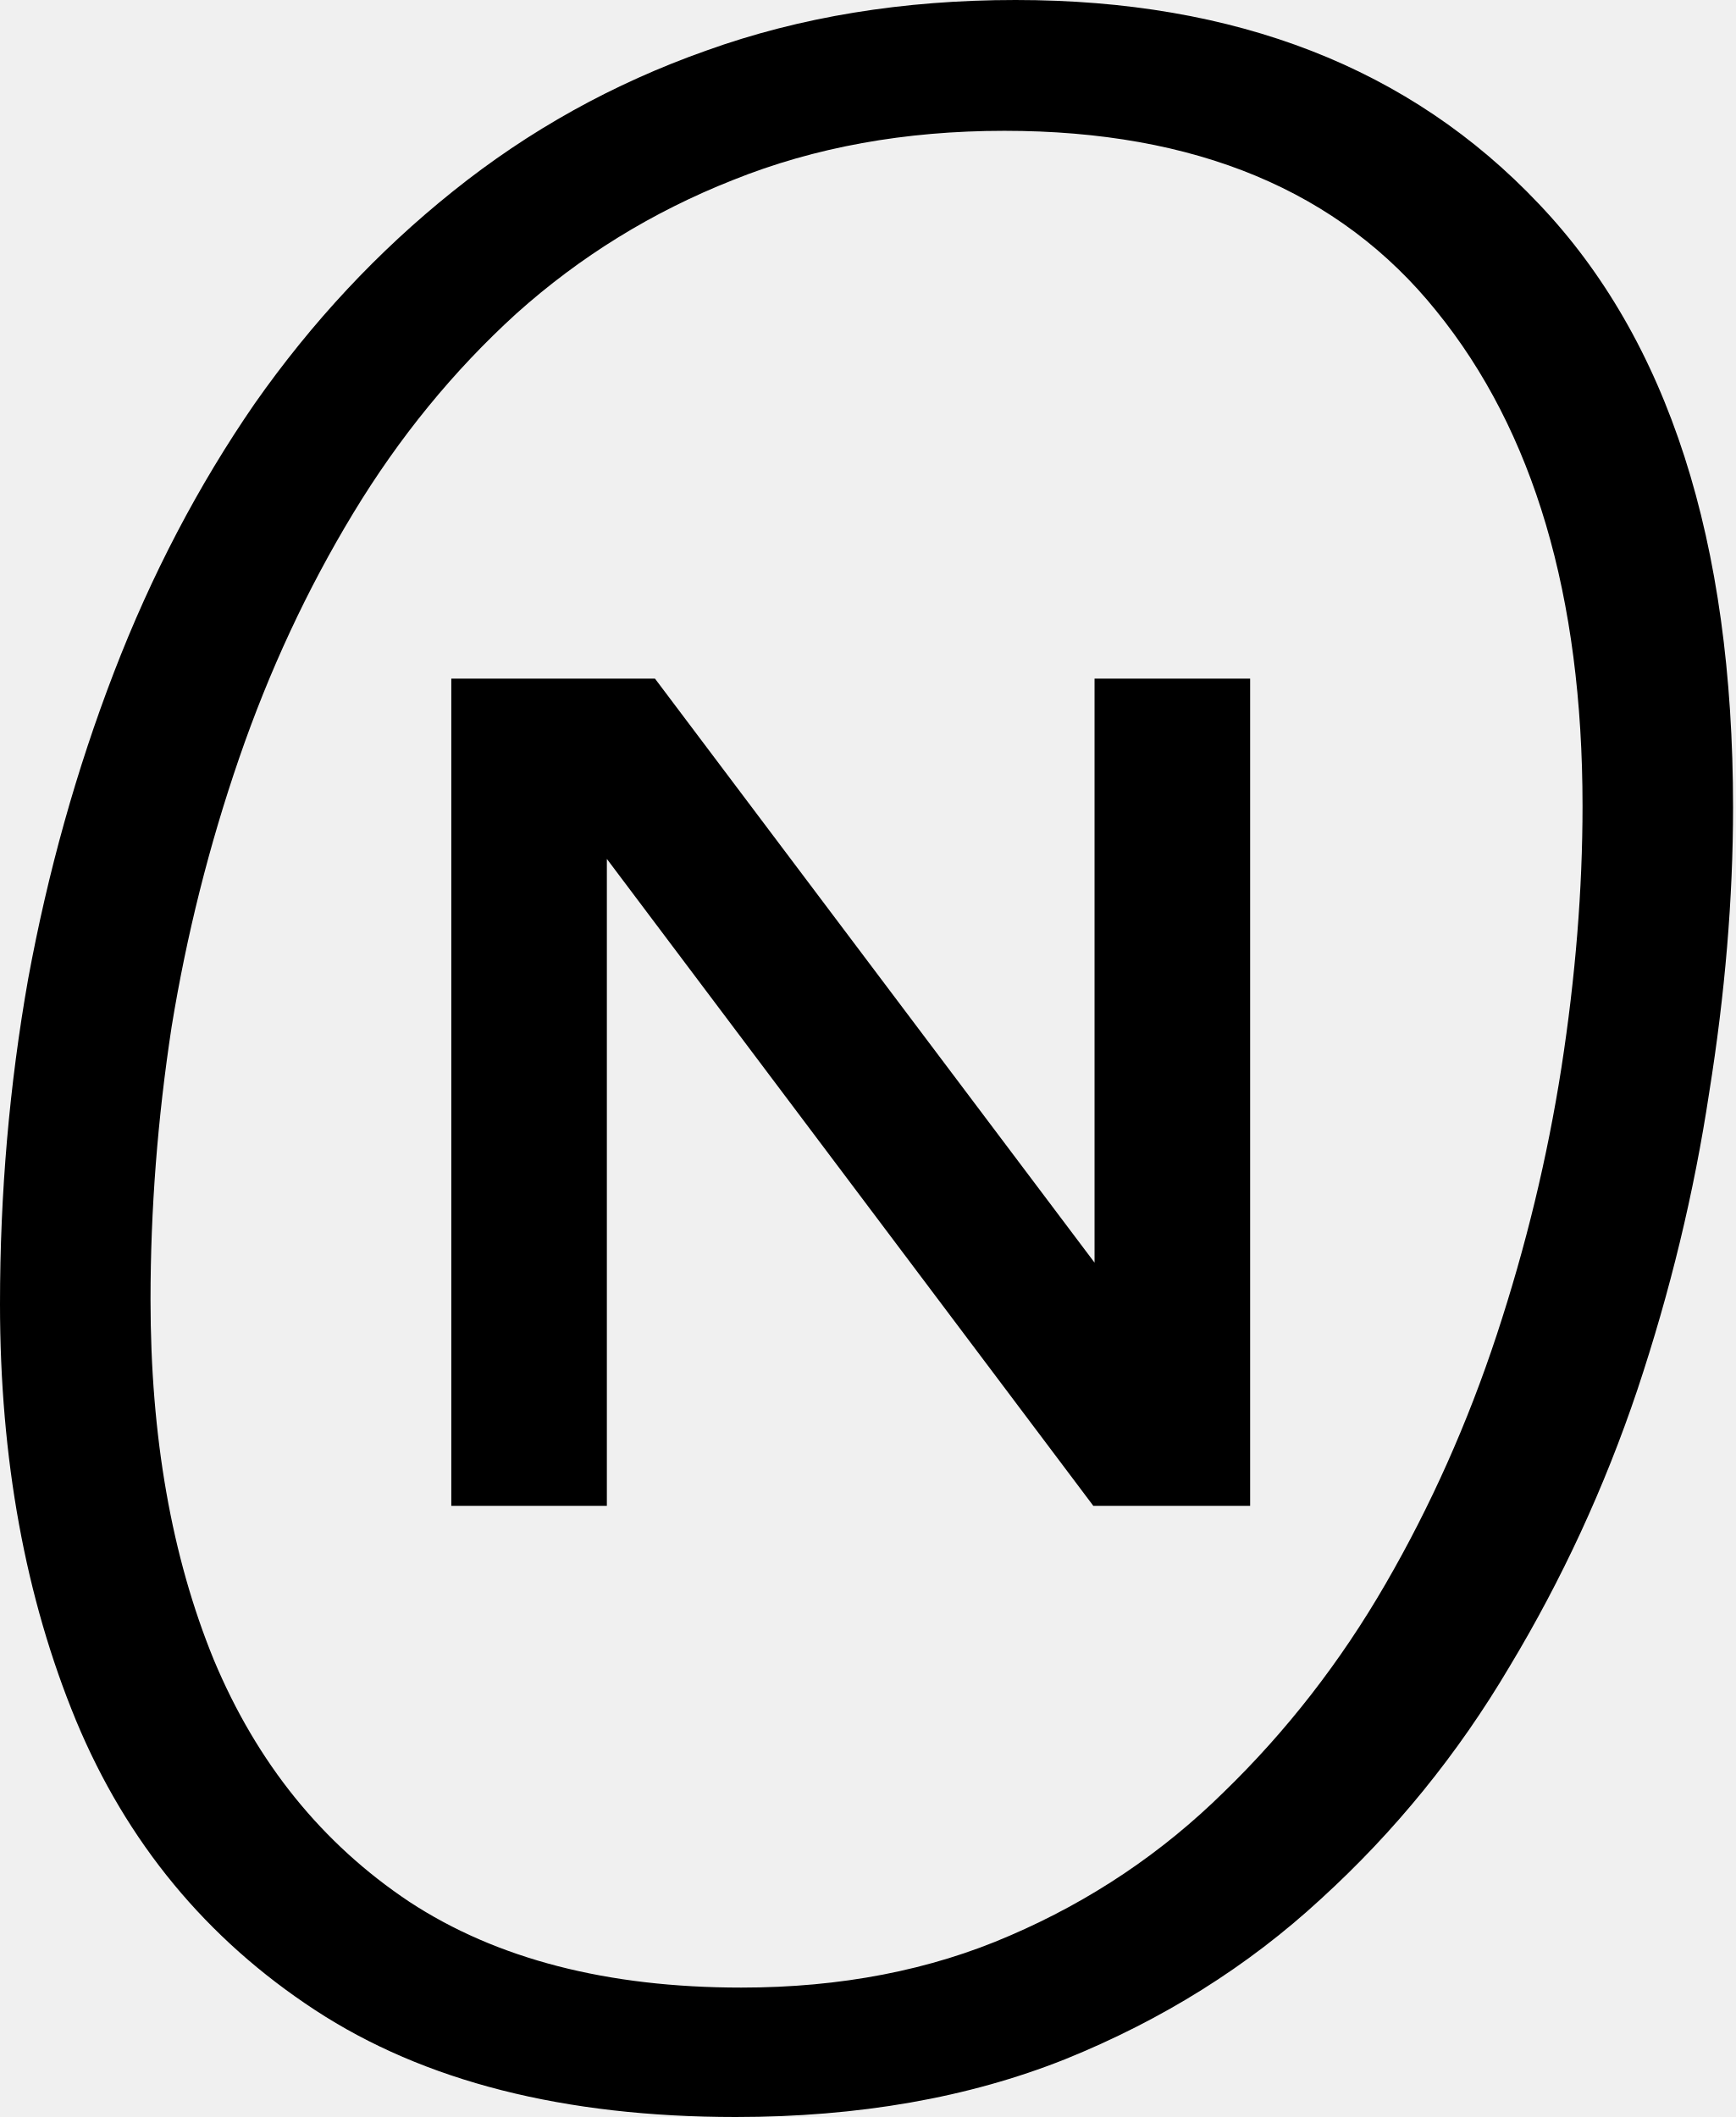
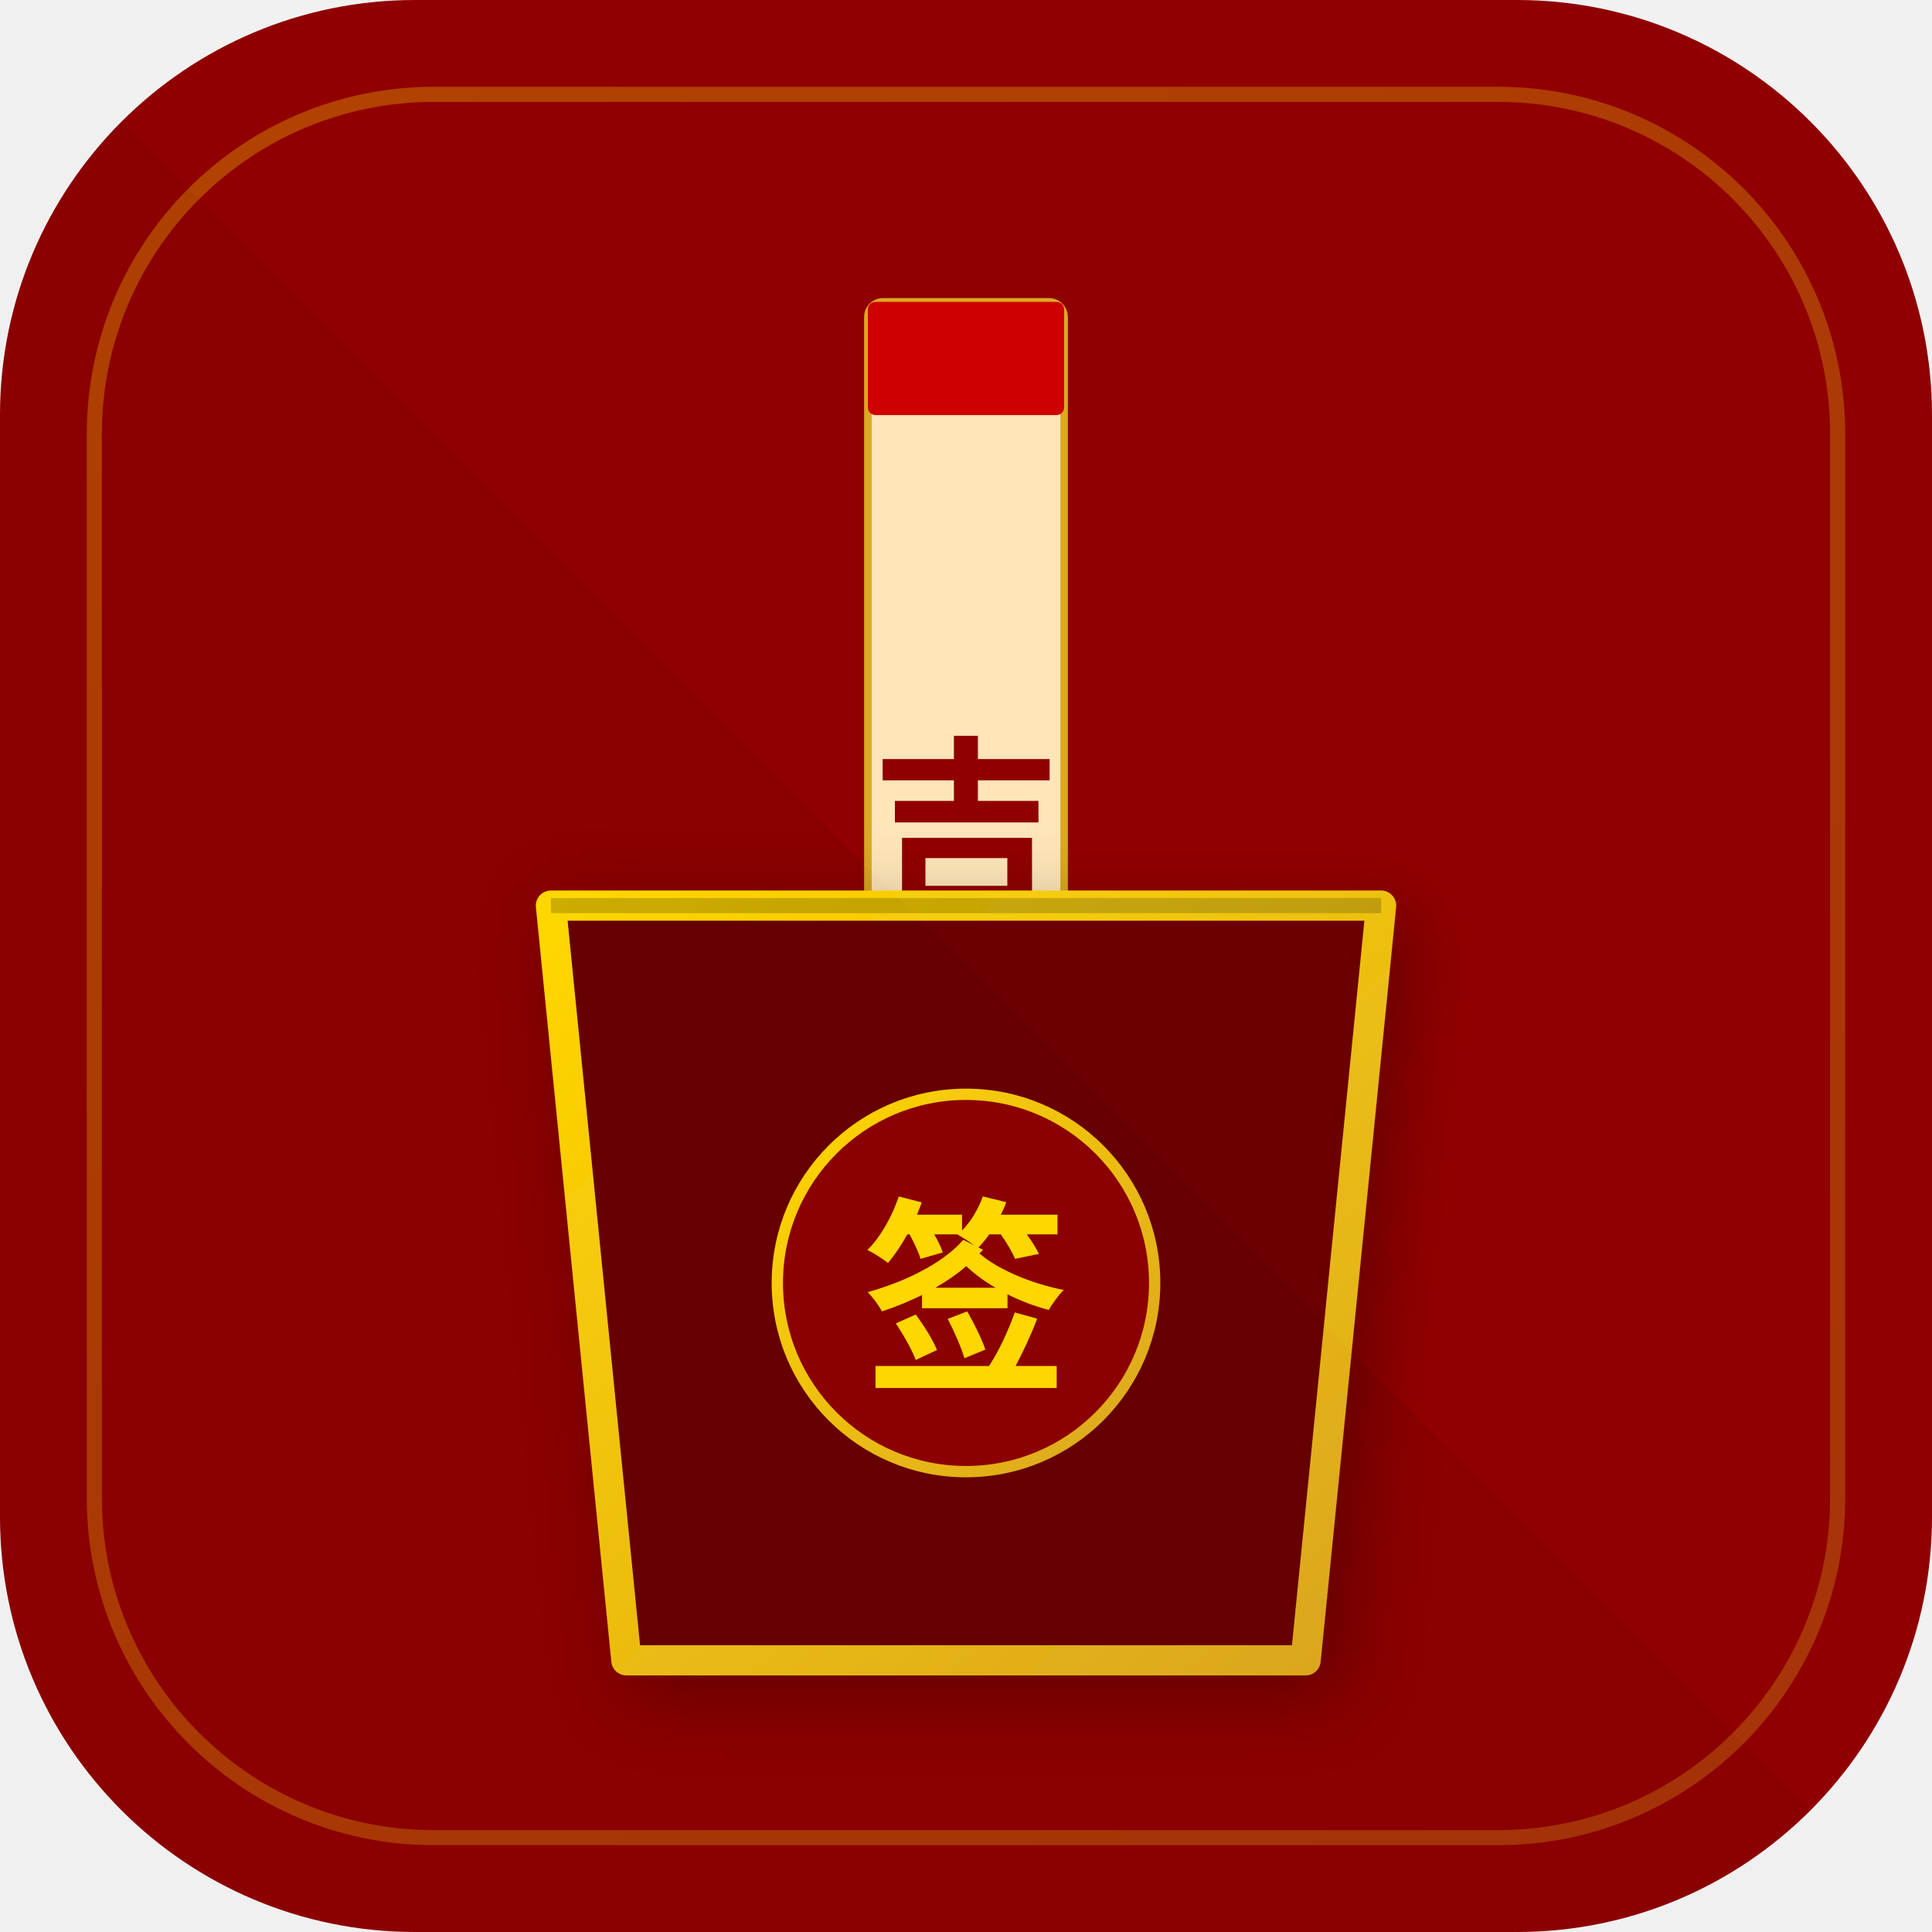
- <svg xmlns="http://www.w3.org/2000/svg" width="82" height="100" viewBox="0 0 82 100" fill="none">
-   <path d="M34.751 100C26.645 100 20.022 98.317 14.884 94.95C9.745 91.584 5.98 87.021 3.588 81.263C1.196 75.46 0 68.904 0 61.595C0 56.368 0.443 51.251 1.329 46.246C2.259 41.196 3.61 36.368 5.382 31.761C7.154 27.154 9.369 22.924 12.027 19.07C14.729 15.216 17.852 11.871 21.395 9.037C24.983 6.157 28.97 3.942 33.355 2.392C37.785 0.797 42.658 0 47.973 0C58.383 0 66.622 3.212 72.691 9.635C78.804 16.058 81.861 25.559 81.861 38.139C81.861 42.436 81.484 46.932 80.731 51.628C80.022 56.323 78.893 60.997 77.342 65.648C75.792 70.255 73.776 74.618 71.296 78.737C68.859 82.857 65.891 86.512 62.392 89.701C58.937 92.89 54.906 95.415 50.299 97.276C45.736 99.092 40.554 100 34.751 100ZM35.017 93.887C39.712 93.887 43.942 93.068 47.708 91.429C51.517 89.79 54.884 87.53 57.807 84.651C60.775 81.772 63.322 78.494 65.448 74.817C67.575 71.141 69.325 67.22 70.698 63.056C72.071 58.893 73.09 54.684 73.754 50.432C74.419 46.135 74.751 42.016 74.751 38.073C74.751 28.151 72.447 20.354 67.841 14.684C63.278 9.014 56.478 6.179 47.442 6.179C42.746 6.179 38.472 6.955 34.618 8.505C30.808 10.011 27.398 12.115 24.385 14.817C21.418 17.519 18.848 20.665 16.678 24.253C14.507 27.84 12.713 31.694 11.296 35.814C9.878 39.934 8.815 44.164 8.106 48.505C7.442 52.846 7.11 57.143 7.11 61.395C7.11 67.863 8.106 73.533 10.1 78.405C12.137 83.278 15.216 87.088 19.335 89.834C23.455 92.536 28.682 93.887 35.017 93.887Z" fill="black" />
-   <path d="M21.317 71.131V32.057H30.939L51.701 59.642V32.057H59.05V71.131H51.643L28.665 40.572V71.131H21.317Z" fill="black" />
+ <svg xmlns="http://www.w3.org/2000/svg" viewBox="0 0 512 512" width="512" height="512">
+   <defs>
+     <linearGradient id="goldGradient" x1="0%" y1="0%" x2="100%" y2="100%">
+       <stop offset="0%" stop-color="#FFD700" />
+       <stop offset="100%" stop-color="#DAA520" />
+     </linearGradient>
+     <filter id="dropShadow" x="-20%" y="-20%" width="140%" height="140%">
+       <feGaussianBlur in="SourceAlpha" stdDeviation="10" />
+       <feOffset dx="5" dy="5" result="offsetblur" />
+       <feComponentTransfer>
+         <feFuncA type="linear" slope="0.3" />
+       </feComponentTransfer>
+       <feMerge>
+         <feMergeNode />
+         <feMergeNode in="SourceGraphic" />
+       </feMerge>
+     </filter>
+   </defs>
+   <rect x="0" y="0" width="512" height="512" rx="110" fill="#8B0000" />
+   <rect x="25" y="25" width="462" height="462" rx="90" fill="none" stroke="url(#goldGradient)" stroke-width="4" opacity="0.3" />
+   <g transform="translate(0, 0)">
+     <rect x="230" y="80" width="52" height="220" fill="#FFE4B5" stroke="#DAA520" stroke-width="2" rx="4" />
+     <rect x="230" y="80" width="52" height="30" fill="#CC0000" rx="2" />
+     <text x="256" y="220" font-family="'Noto Serif SC', serif" font-weight="bold" font-size="50" fill="#8B0000" text-anchor="middle" dominant-baseline="middle">吉</text>
+   </g>
+   <g filter="url(#dropShadow)">
+     <path d="M146 240 L366 240 L346 440 L166 440 Z" fill="#660000" stroke="url(#goldGradient)" stroke-width="8" stroke-linejoin="round" />
+     <path d="M146 240 L366 240" stroke="#000" stroke-width="4" opacity="0.2" />
+     <circle cx="256" cy="340" r="50" fill="#8B0000" stroke="url(#goldGradient)" stroke-width="3" />
+     <text x="256" y="345" font-family="'Noto Serif SC', serif" font-weight="bold" font-size="55" fill="#FFD700" text-anchor="middle" dominant-baseline="middle" style="letter-spacing: -2px;">签</text>
+   </g>
+   <path d="M0 0 L512 0 L512 512 Z" fill="white" opacity="0.05" style="pointer-events:none; mix-blend-mode: overlay;" />
</svg>
